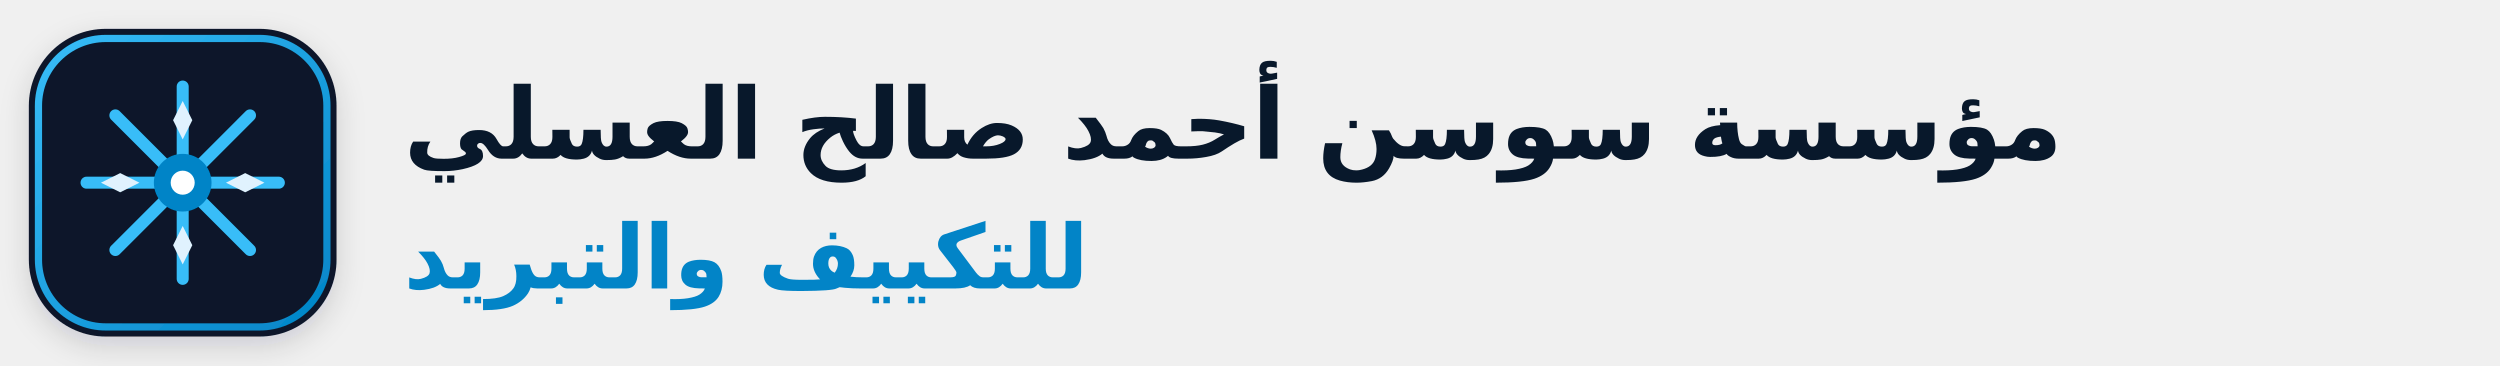
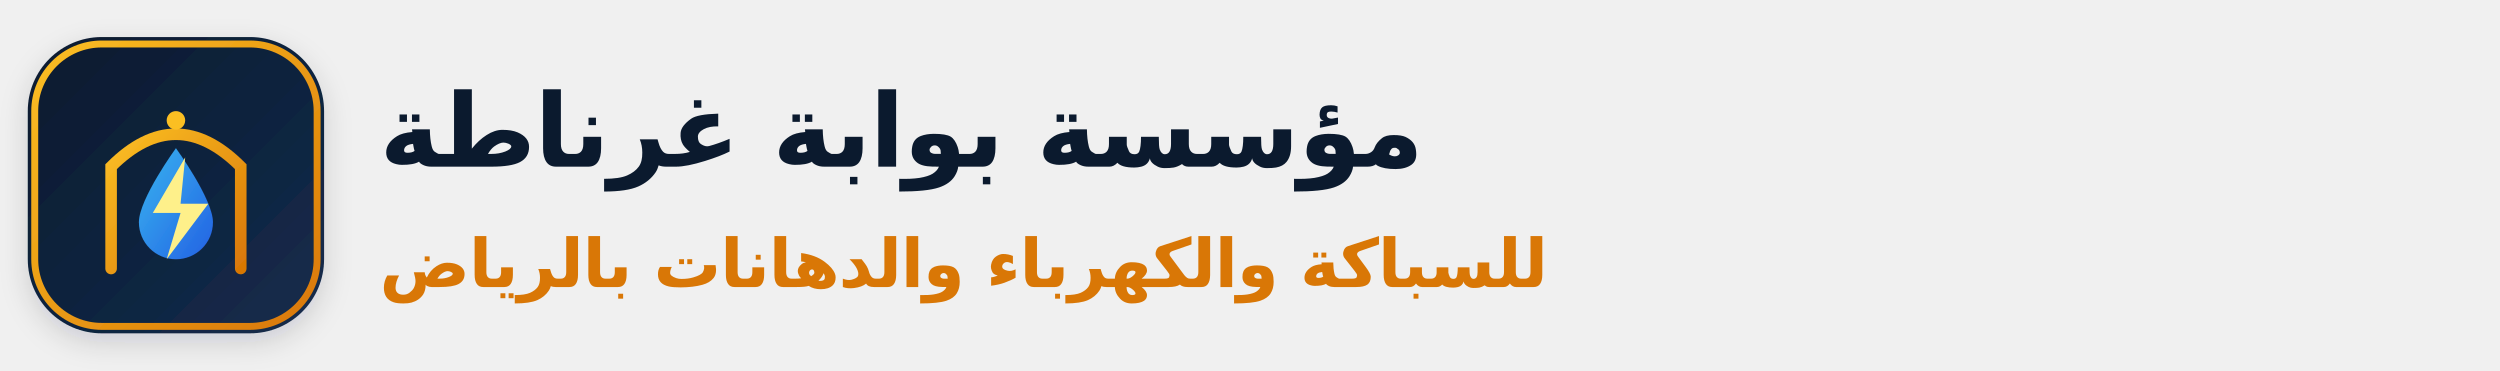
- <svg xmlns="http://www.w3.org/2000/svg" viewBox="0 0 520 76" width="100%" height="100%" text-rendering="geometricPrecision" shape-rendering="geometricPrecision">
+ <svg xmlns="http://www.w3.org/2000/svg" viewBox="0 0 540 80" width="100%" height="100%" text-rendering="geometricPrecision" shape-rendering="geometricPrecision">
  <defs>
-     <linearGradient id="brandGrad" x1="0%" y1="0%" x2="100%" y2="100%">
-       <stop offset="0%" stop-color="#08182b" />
-       <stop offset="50%" stop-color="#0284c7" />
-       <stop offset="100%" stop-color="#06b6d4" />
+     <linearGradient id="bgGrad" x1="0%" y1="0%" x2="100%" y2="100%">
+       <stop offset="0%" stop-color="#0b1a2e" />
+       <stop offset="100%" stop-color="#142c4d" />
    </linearGradient>
-     <linearGradient id="iceGrad" x1="0%" y1="0%" x2="100%" y2="100%">
+     <linearGradient id="goldGrad" x1="0%" y1="0%" x2="100%" y2="100%">
+       <stop offset="0%" stop-color="#fbbf24" />
+       <stop offset="100%" stop-color="#d97706" />
+     </linearGradient>
+     <linearGradient id="blueGrad" x1="0%" y1="0%" x2="100%" y2="100%">
      <stop offset="0%" stop-color="#38bdf8" />
-       <stop offset="100%" stop-color="#0284c7" />
+       <stop offset="100%" stop-color="#2563eb" />
    </linearGradient>
    <filter id="logoShadow" x="-10%" y="-10%" width="130%" height="130%">
      <feDropShadow dx="0" dy="2" stdDeviation="3" flood-color="#08182b" flood-opacity="0.15" />
    </filter>
  </defs>
-   <g transform="translate(6, 6)" filter="url(#logoShadow)">
-     <rect x="0" y="0" width="64" height="64" rx="16" fill="#08182b" />
-     <rect x="2" y="2" width="60" height="60" rx="14" fill="none" stroke="url(#iceGrad)" stroke-width="1.5" />
-     <path d="M32 12 L32 52 M12 32 L52 32 M18 18 L46 46 M18 46 L46 18" stroke="#38bdf8" stroke-width="2.5" stroke-linecap="round" />
-     <circle cx="32" cy="32" r="6" fill="#0284c7" />
-     <circle cx="32" cy="32" r="2.5" fill="#ffffff" />
-     <polygon points="32,15 34,19 32,23 30,19" fill="#e0f2fe" />
-     <polygon points="32,41 34,45 32,49 30,45" fill="#e0f2fe" />
-     <polygon points="15,32 19,34 23,32 19,30" fill="#e0f2fe" />
-     <polygon points="41,32 45,34 49,32 45,30" fill="#e0f2fe" />
+   <g transform="translate(6, 8)" filter="url(#logoShadow)">
+     <rect x="0" y="0" width="64" height="64" rx="16" fill="url(#bgGrad)" />
+     <rect x="1.5" y="1.5" width="61" height="61" rx="14.5" fill="none" stroke="url(#goldGrad)" stroke-width="1.5" />
+     <path d="M18 50 V28 Q32 14 46 28 V50" fill="none" stroke="url(#goldGrad)" stroke-width="2.5" stroke-linecap="round" />
+     <path d="M32 24 C32 24 24 35 24 40 A8 8 0 0 0 40 40 C40 35 32 24 32 24 Z" fill="url(#blueGrad)" opacity="0.95" />
+     <polygon points="34,26 27,38 33,38 30,48 39,36 33,36" fill="#fef08a" />
+     <circle cx="32" cy="18" r="2" fill="#fbbf24" />
  </g>
-   <g transform="translate(84, 0)">
-     <text x="0" y="33" font-family="'Cairo', 'Tajawal', -apple-system, BlinkMacSystemFont, 'Segoe UI', Tahoma, sans-serif" font-size="20.5" font-weight="900" fill="#08182b" letter-spacing="-0.3">
-       مؤسسة سوسن أحمد صالح العسلي
+   <g transform="translate(82, 0)">
+     <text x="0" y="36" font-family="'Cairo', 'Tajawal', -apple-system, BlinkMacSystemFont, 'Segoe UI', Tahoma, sans-serif" font-size="22" font-weight="900" fill="#0b1a2e" letter-spacing="-0.3">
+       مؤسسة بوابة غرناطة
    </text>
-     <text x="0" y="60" font-family="'Cairo', 'Tajawal', -apple-system, BlinkMacSystemFont, 'Segoe UI', Tahoma, sans-serif" font-size="18.5" font-weight="800" fill="#0284c7" letter-spacing="-0.2">
-       للتكييف والتبريد
+     <text x="0" y="62" font-family="'Cairo', 'Tajawal', -apple-system, BlinkMacSystemFont, 'Segoe UI', Tahoma, sans-serif" font-size="14.5" font-weight="800" fill="#d97706" letter-spacing="-0.2">
+       للسباكة والكهرباء والدهانات بالرياض
    </text>
  </g>
</svg>
